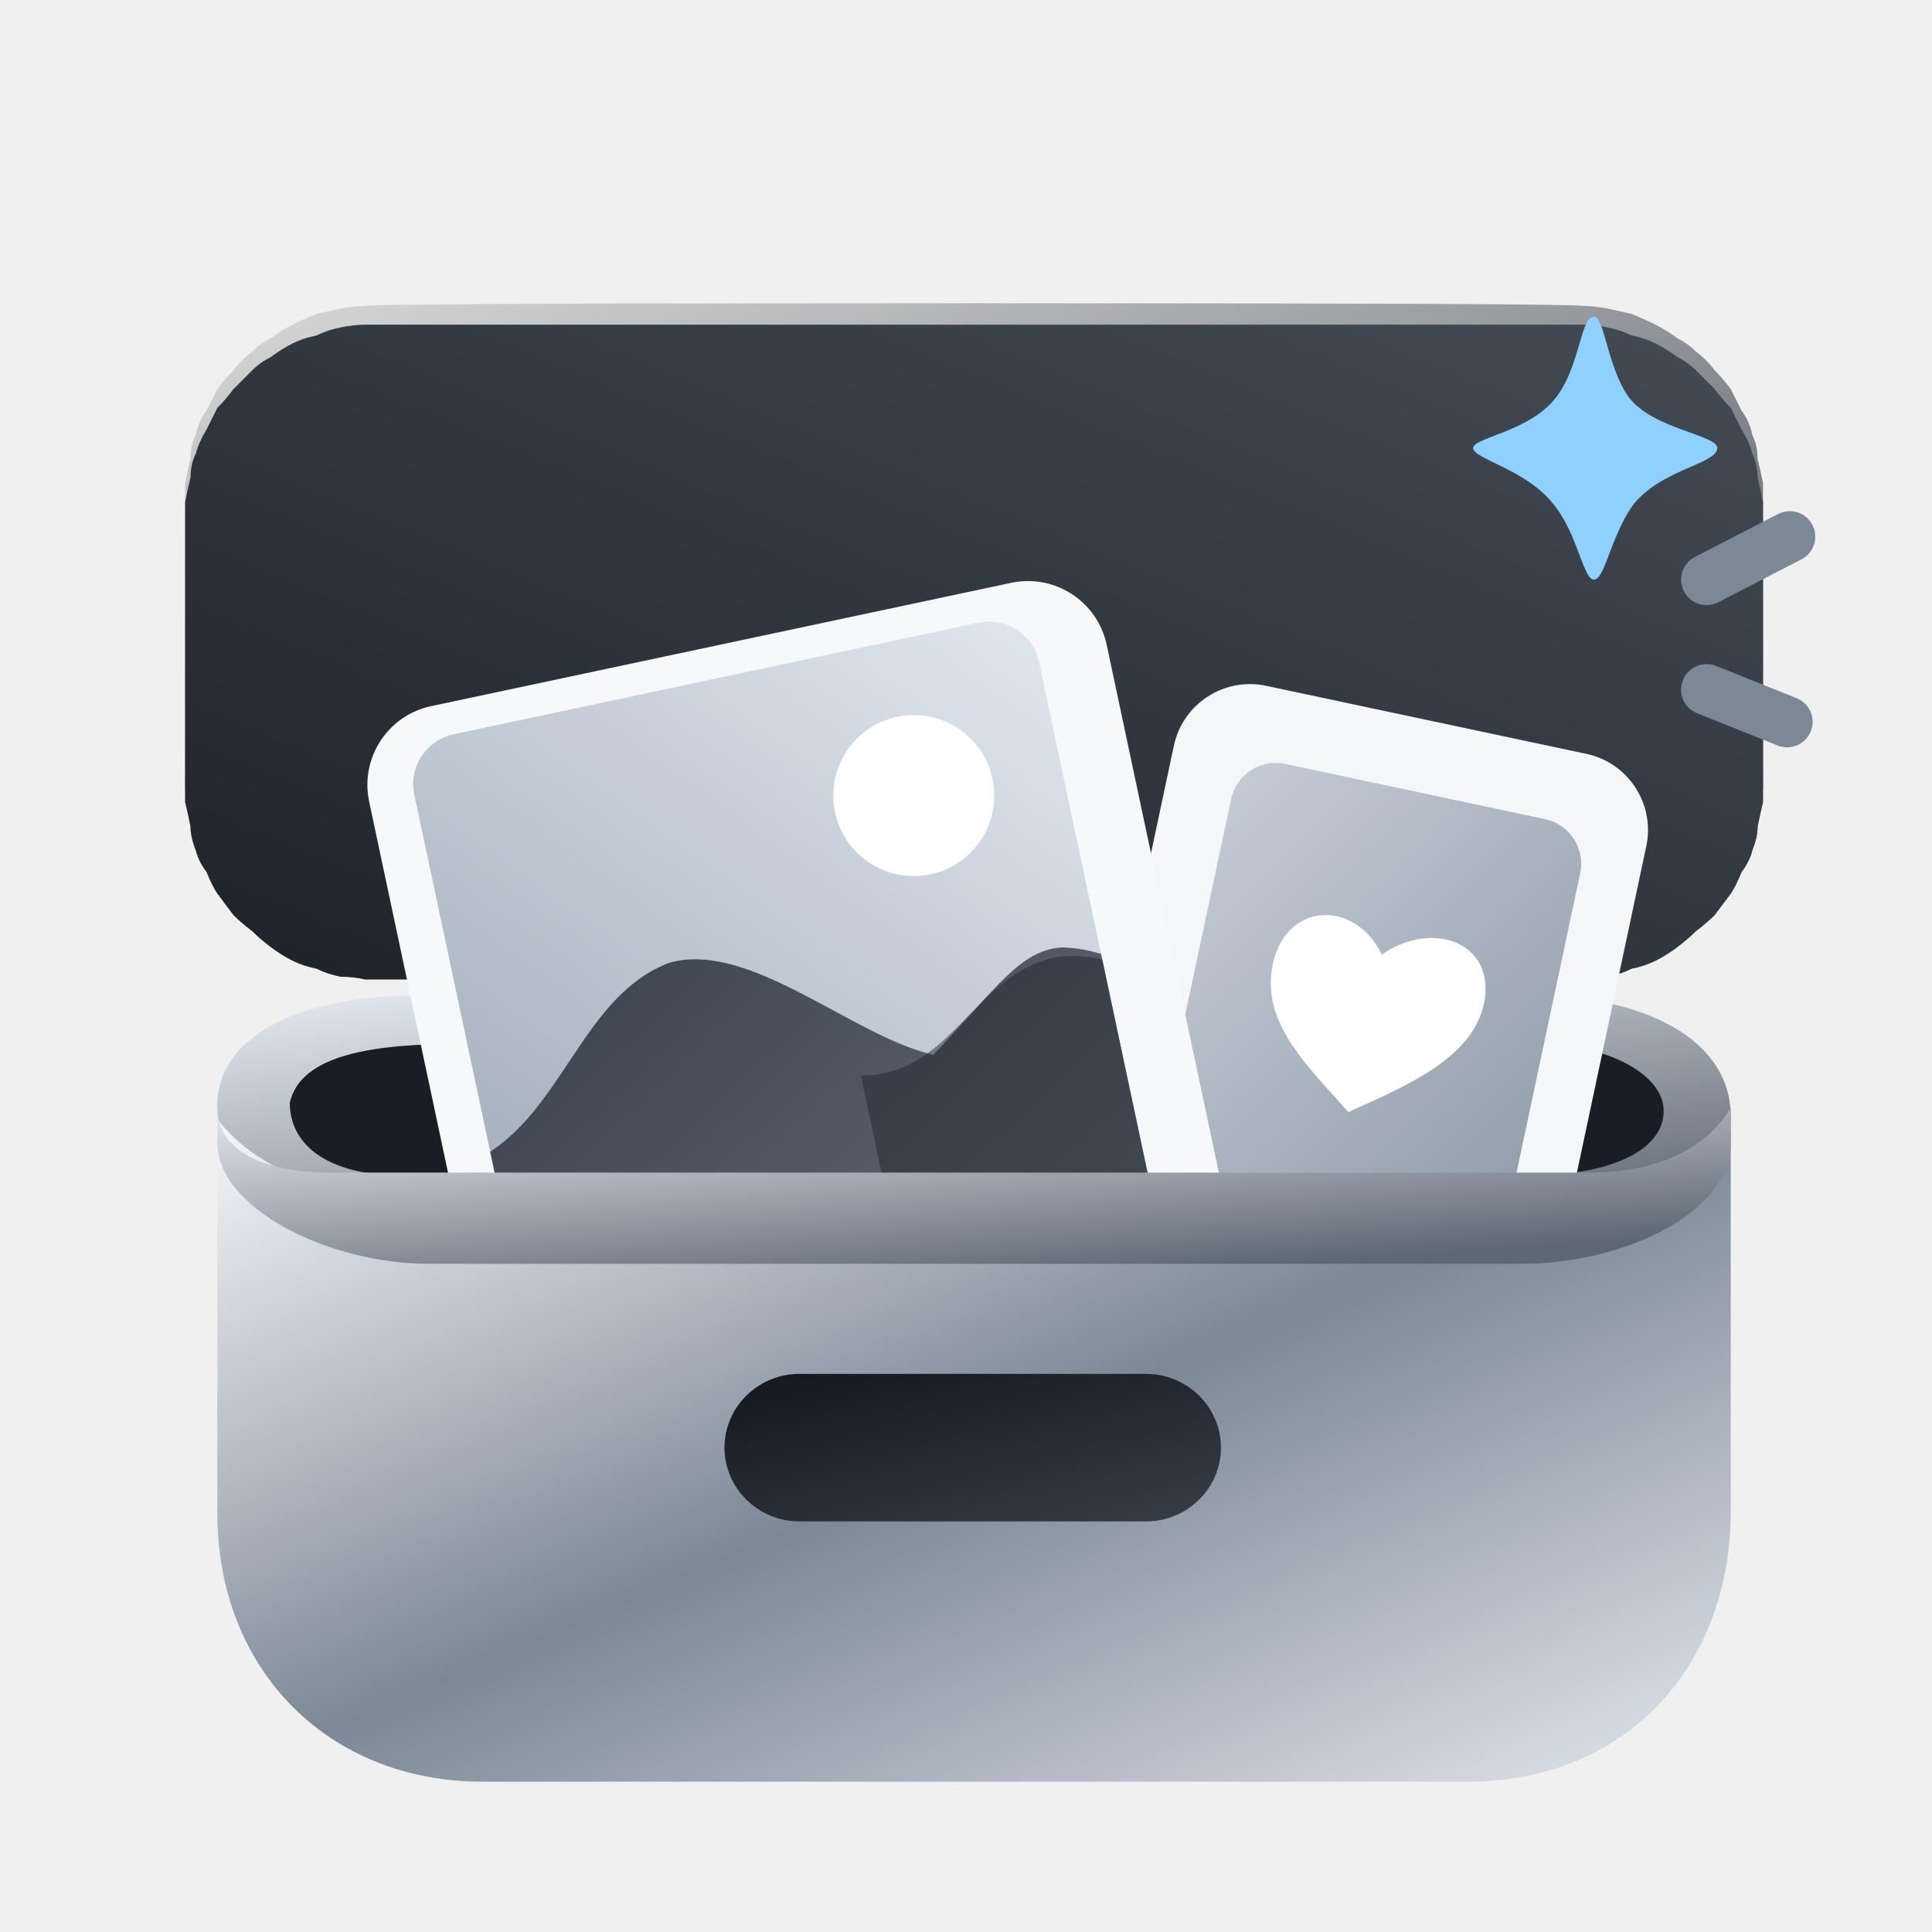
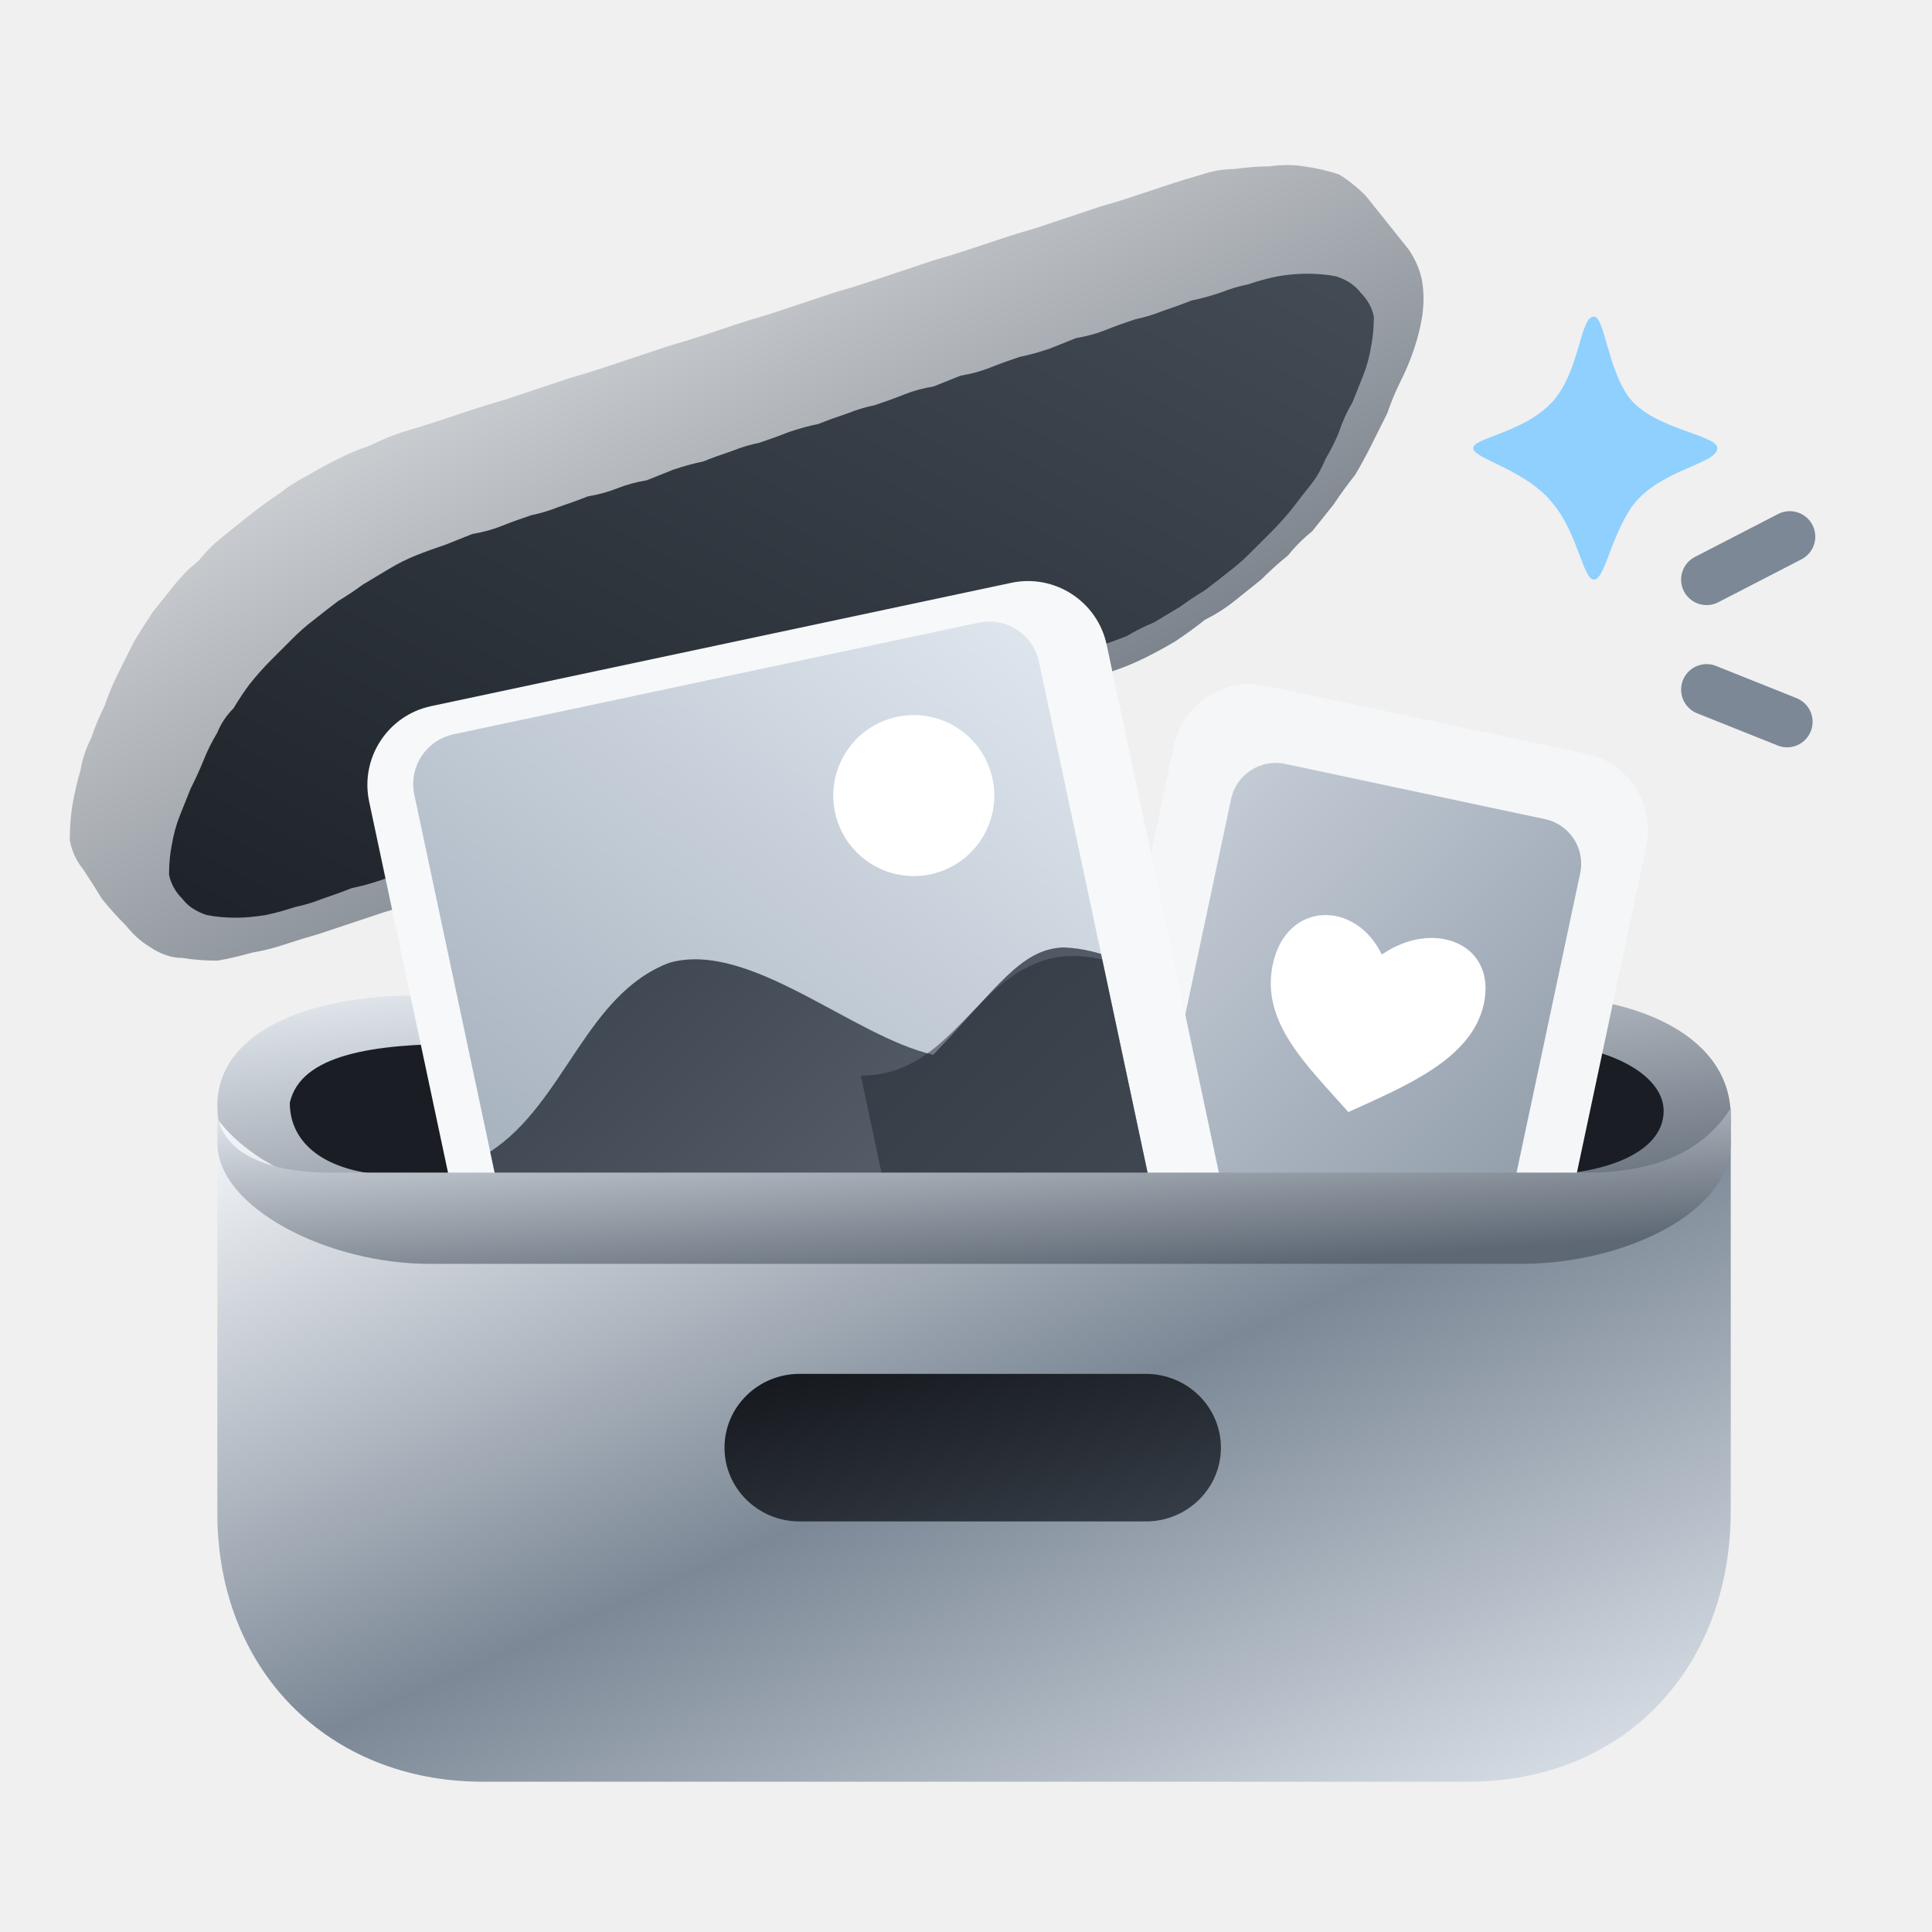
<svg xmlns="http://www.w3.org/2000/svg" viewBox="260 155 720 720" role="img" aria-label="Schuhkarton logo">
  <defs>
    <linearGradient id="sk-lidTop" x1="0" y1="0" x2="0.9" y2="1">
      <stop stop-color="#ffffff" />
      <stop offset="1" stop-color="#4e5864" />
    </linearGradient>
    <linearGradient id="sk-lidInside" x1="0" y1="1" x2="1" y2="0">
      <stop stop-color="#1e2329" />
      <stop offset="1" stop-color="#434b55" />
    </linearGradient>
    <linearGradient id="sk-rim" x1="0" y1="0" x2="0.7" y2="1">
      <stop stop-color="#e6ebf1" />
      <stop offset="1" stop-color="#5e6874" />
    </linearGradient>
    <linearGradient id="sk-box" x1="0" y1="0" x2="1" y2="1">
      <stop stop-color="#f6f8fb" />
      <stop offset="0.5" stop-color="#7c8896" />
      <stop offset="1" stop-color="#e2e8ef" />
    </linearGradient>
    <linearGradient id="sk-slot" x1="0" y1="0" x2="0.8" y2="1">
      <stop stop-color="#14171c" />
      <stop offset="1" stop-color="#343b44" />
    </linearGradient>
    <linearGradient id="sk-sky" x1="0" y1="1" x2="1" y2="0">
      <stop stop-color="#9aa6b4" />
      <stop offset="1" stop-color="#dfe6ee" />
    </linearGradient>
    <linearGradient id="sk-mountains" x1="0" y1="0" x2="1" y2="1">
      <stop stop-color="#3a424c" />
      <stop offset="1" stop-color="#6a7480" />
    </linearGradient>
    <linearGradient id="sk-heartBg" x1="0" y1="0" x2="1" y2="1">
      <stop stop-color="#c4ccd6" />
      <stop offset="1" stop-color="#8a96a4" />
    </linearGradient>
    <clipPath id="sk-scene">
      <rect x="429" y="405" width="238" height="260" rx="19" />
    </clipPath>
    <clipPath id="sk-inbox">
      <rect x="260" y="155" width="720" height="640" />
    </clipPath>
  </defs>
+   <g class="lid">
+     <path fill="url(#sk-lidTop)" d="M777 309Q774 315 771 321Q768 327 765 332Q761 337 757 343Q753 348 749 353Q744 357 740 362Q735 366 730 371Q725 375 720 379Q715 383 709 386Q704 390 698 394Q693 397 687 400Q681 403 675 405Q669 408 663 410Q657 412 651 414Q645 416 639 418Q632 421 626 423Q620 425 614 427Q608 429 601 431Q595 433 589 435Q583 437 577 439Q571 441 564 443Q558 445 552 447Q546 449 540 451Q533 453 527 455Q521 457 515 459Q509 461 502 463Q496 465 490 467Q484 469 478 471Q471 473 465 475Q459 477 453 479Q447 481 441 483Q434 485 428 487Q422 489 416 491Q410 493 403 495Q397 497 391 499Q385 501 379 503Q372 505 366 507Q360 509 354 510Q347 512 341 513Q334 513 328 512Q322 512 316 508Q311 505 307 500Q302 495 298 490Q295 485 291 479Q287 474 286 468Q286 461 287 455Q288 449 290 442Q291 436 294 430Q296 424 299 418Q301 412 304 406Q307 400 310 394Q313 389 317 383Q321 378 325 373Q329 368 334 364Q338 359 343 355Q348 351 353 347Q358 343 364 339Q369 335 375 332Q380 329 386 326Q392 323 398 321Q404 318 410 316Q417 314 423 312Q429 310 435 308Q441 306 448 304Q454 302 460 300Q466 298 472 296Q479 294 485 292Q491 290 497 288Q503 286 509 284Q516 282 522 280Q528 278 534 276Q540 274 547 272Q553 270 559 268Q565 266 571 264Q578 262 584 260Q590 258 596 256Q602 254 608 252Q615 250 621 248Q627 246 633 244Q639 242 646 240Q652 238 658 236Q664 234 670 232Q677 230 683 228Q689 226 695 224Q701 222 708 220Q714 218 720 218Q727 217 733 217Q740 216 746 217Q753 218 759 220Q764 223 769 228Q773 233 777 238Q781 243 785 248Q789 254 790 260Q791 266 790 273Q789 279 787 285Q785 291 782 297Q779 303 777 309Z" />
+     <path fill="url(#sk-lidInside)" d="M759 316Q757 321 754 326Q752 331 749 335Q745 340 742 344Q738 349 734 353Q730 357 726 361Q722 365 718 368Q713 372 709 375Q704 378 700 381Q695 384 690 387Q685 389 680 392Q675 394 669 396Q664 398 659 400Q653 401 648 403Q643 405 637 407Q632 408 627 410Q621 412 616 413Q610 415 605 417Q600 419 594 420Q589 422 584 424Q578 426 573 427Q568 429 562 431Q557 433 552 434Q546 436 541 438Q536 440 530 441Q525 443 519 445Q514 447 509 448Q503 450 498 452Q493 453 487 455Q482 457 477 459Q471 460 466 462Q461 464 455 466Q450 467 445 469Q439 471 434 473Q428 474 423 476Q418 478 412 480Q407 481 402 483Q396 485 391 486Q386 488 380 490Q375 492 370 493Q364 495 359 496Q353 497 348 497Q342 497 337 496Q331 494 328 490Q324 486 323 481Q323 475 324 470Q325 464 327 459Q329 454 331 449Q334 443 336 438Q338 433 341 428Q343 423 347 419Q350 414 353 410Q357 405 361 401Q365 397 369 393Q373 389 377 386Q382 382 386 379Q391 376 395 373Q400 370 405 367Q410 364 415 362Q420 360 426 358Q431 356 436 354Q442 353 447 351Q452 349 458 347Q463 346 468 344Q474 342 479 340Q485 339 490 337Q495 335 501 334Q506 332 511 330Q517 328 522 327Q527 325 533 323Q538 321 543 320Q549 318 554 316Q560 314 565 313Q570 311 576 309Q581 307 586 306Q592 304 597 302Q602 300 608 299Q613 297 618 295Q624 294 629 292Q634 290 640 288Q645 287 651 285Q656 283 661 281Q667 280 672 278Q677 276 683 274Q688 273 693 271Q699 269 704 267Q709 266 715 264Q720 262 725 261Q731 259 736 258Q742 257 747 257Q753 257 758 258Q764 260 767 264Q771 268 772 273Q772 279 771 284Q770 290 768 295Q766 300 764 305Q761 310 759 316Z" />
+   </g>
  <path fill="url(#sk-rim)" d="M341 567C341 540 374 526 415 526H831C872 526 905 542 905 571C905 598 870 626 823 626H423C376 626 341 599 341 567Z" />
  <path fill="#1a1e24" d="M368 566C372 548 399 544 432 544H833C858 544 880 555 880 569C880 583 862 592 835 593H406C381 592 368 581 368 566Z" />
-   <g class="lid">
-     <g fill="url(#sk-lidTop)">
-       <path d="M329 391Q329 442 329 446Q330 451 331 456Q331 460 333 465Q334 469 337 473Q339 477 341 481Q344 485 347 488Q350 492 354 495Q357 498 361 501Q365 503 369 505Q373 507 378 509Q382 510 387 511Q392 512 396 512Q401 513 623 513Q845 513 850 512Q854 512 859 511Q864 510 868 509Q873 507 877 505Q881 503 885 501Q889 498 892 495Q896 492 899 488Q902 485 905 481Q907 477 909 473Q912 469 913 465Q915 460 915 456Q916 451 917 446Q917 442 917 391Q917 339 917 335Q916 330 915 326Q915 321 913 317Q912 312 909 308Q907 304 905 300Q902 296 899 293Q896 289 892 286Q889 283 885 281Q881 278 877 276Q873 274 868 272Q864 271 859 270Q854 269 850 269Q845 268 623 268Q401 268 396 269Q392 269 387 270Q382 271 378 272Q373 274 369 276Q365 278 361 281Q357 283 354 286Q350 289 347 293Q344 296 341 300Q339 304 337 308Q334 312 333 317Q331 321 331 326Q330 330 329 335Q329 339 329 391Z" />
-       <path d="M329 398Q329 449 329 454Q330 458 331 463Q331 467 333 472Q334 476 337 480Q339 485 341 488Q344 492 347 496Q350 499 354 502Q357 505 361 508Q365 511 369 513Q373 515 378 516Q382 518 387 519Q392 519 396 520Q401 520 623 520Q845 520 850 520Q854 519 859 519Q864 518 868 516Q873 515 877 513Q881 511 885 508Q889 505 892 502Q896 499 899 496Q902 492 905 488Q907 485 909 480Q912 476 913 472Q915 467 915 463Q916 458 917 454Q917 449 917 398Q917 347 917 342Q916 337 915 333Q915 328 913 324Q912 320 909 315Q907 311 905 307Q902 304 899 300Q896 297 892 293Q889 290 885 288Q881 285 877 283Q873 281 868 280Q864 278 859 277Q854 276 850 276Q845 276 623 276Q401 276 396 276Q392 276 387 277Q382 278 378 280Q373 281 369 283Q365 285 361 288Q357 290 354 293Q350 297 347 300Q344 304 341 307Q339 311 337 315Q334 320 333 324Q331 328 331 333Q330 337 329 342Q329 347 329 398Z" />
-       <path d="M329 442L917 442L917 449L329 449Z" />
-     </g>
-     <g fill="#000" opacity=".15">
-       <path d="M329 391Q329 442 329 446Q330 451 331 456Q331 460 333 465Q334 469 337 473Q339 477 341 481Q344 485 347 488Q350 492 354 495Q357 498 361 501Q365 503 369 505Q373 507 378 509Q382 510 387 511Q392 512 396 512Q401 513 623 513Q845 513 850 512Q854 512 859 511Q864 510 868 509Q873 507 877 505Q881 503 885 501Q889 498 892 495Q896 492 899 488Q902 485 905 481Q907 477 909 473Q912 469 913 465Q915 460 915 456Q916 451 917 446Q917 442 917 391Q917 339 917 335Q916 330 915 326Q915 321 913 317Q912 312 909 308Q907 304 905 300Q902 296 899 293Q896 289 892 286Q889 283 885 281Q881 278 877 276Q873 274 868 272Q864 271 859 270Q854 269 850 269Q845 268 623 268Q401 268 396 269Q392 269 387 270Q382 271 378 272Q373 274 369 276Q365 278 361 281Q357 283 354 286Q350 289 347 293Q344 296 341 300Q339 304 337 308Q334 312 333 317Q331 321 331 326Q330 330 329 335Q329 339 329 391Z" />
-       <path d="M329 398Q329 449 329 454Q330 458 331 463Q331 467 333 472Q334 476 337 480Q339 485 341 488Q344 492 347 496Q350 499 354 502Q357 505 361 508Q365 511 369 513Q373 515 378 516Q382 518 387 519Q392 519 396 520Q401 520 623 520Q845 520 850 520Q854 519 859 519Q864 518 868 516Q873 515 877 513Q881 511 885 508Q889 505 892 502Q896 499 899 496Q902 492 905 488Q907 485 909 480Q912 476 913 472Q915 467 915 463Q916 458 917 454Q917 449 917 398Q917 347 917 342Q916 337 915 333Q915 328 913 324Q912 320 909 315Q907 311 905 307Q902 304 899 300Q896 297 892 293Q889 290 885 288Q881 285 877 283Q873 281 868 280Q864 278 859 277Q854 276 850 276Q845 276 623 276Q401 276 396 276Q392 276 387 277Q382 278 378 280Q373 281 369 283Q365 285 361 288Q357 290 354 293Q350 297 347 300Q344 304 341 307Q339 311 337 315Q334 320 333 324Q331 328 331 333Q330 337 329 342Q329 347 329 398Z" />
-       <path d="M329 442L917 442L917 449L329 449Z" />
-     </g>
-     <path fill="url(#sk-lidInside)" d="M329 398Q329 449 329 454Q330 458 331 463Q331 467 333 472Q334 476 337 480Q339 485 341 488Q344 492 347 496Q350 499 354 502Q357 505 361 508Q365 511 369 513Q373 515 378 516Q382 518 387 519Q392 519 396 520Q401 520 623 520Q845 520 850 520Q854 519 859 519Q864 518 868 516Q873 515 877 513Q881 511 885 508Q889 505 892 502Q896 499 899 496Q902 492 905 488Q907 485 909 480Q912 476 913 472Q915 467 915 463Q916 458 917 454Q917 449 917 398Q917 347 917 342Q916 337 915 333Q915 328 913 324Q912 320 909 315Q907 311 905 307Q902 304 899 300Q896 297 892 293Q889 290 885 288Q881 285 877 283Q873 281 868 280Q864 278 859 277Q854 276 850 276Q845 276 623 276Q401 276 396 276Q392 276 387 277Q382 278 378 280Q373 281 369 283Q365 285 361 288Q357 290 354 293Q350 297 347 300Q344 304 341 307Q339 311 337 315Q334 320 333 324Q331 328 331 333Q330 337 329 342Q329 347 329 398Z" />
-   </g>
  <g clip-path="url(#sk-inbox)">
    <g class="p2">
      <g transform="rotate(12 771 515)">
        <rect x="682" y="421" width="180" height="255" rx="29" fill="#f4f6f8" />
        <rect x="707" y="448" width="133" height="208" rx="17" fill="url(#sk-heartBg)" />
        <path fill="#ffffff" d="M774 510C760 492 735 498 735 522C735 544 755 556 774 570C793 556 815 541 815 520C815 497 790 493 774 510Z" />
      </g>
    </g>
    <g class="p1">
      <g transform="rotate(-12 551 507)">
        <rect x="412" y="393" width="281" height="307" rx="30" fill="#f6f8fa" />
        <g clip-path="url(#sk-scene)">
          <rect x="429" y="405" width="238" height="260" rx="19" fill="url(#sk-sky)" />
          <circle cx="611" cy="463" r="30" fill="#ffffff" />
          <path fill="url(#sk-mountains)" d="M429 560C460 548 476 510 509 505C540 503 570 546 598 559C626 540 638 527 654 530C681 537 696 564 712 572L712 678H429Z" />
          <path fill="#20262e" opacity="0.5" d="M570 561C604 568 619 532 651 533C678 535 699 564 712 576V678H570Z" />
        </g>
      </g>
    </g>
  </g>
  <path fill="url(#sk-box)" d="M341 572C356 592 388 603 419 603H827C862 603 891 589 905 572V718C905 777 865 819 807 819H440C382 819 341 777 341 719Z" />
  <path fill="url(#sk-rim)" d="M341 568C341 583 357 592 383 592H855C881 591 896 582 905 568V581C905 607 865 626 827 626H420C382 626 341 605 341 581Z" />
  <rect x="530" y="667" width="185" height="55" rx="28" fill="url(#sk-slot)" />
  <path class="star" fill="#8fd0ff" d="M854 273C858 273 859 292 867 303C876 315 900 317 900 322C900 328 878 330 868 344C860 356 858 371 854 371C850 371 848 354 839 343C829 330 809 326 809 322C809 318 830 316 840 303C849 291 849 273 854 273Z" />
  <path class="rays" d="M896 371L927 355M896 412L926 424" fill="none" stroke="#7c8896" stroke-width="19" stroke-linecap="round" />
</svg>
